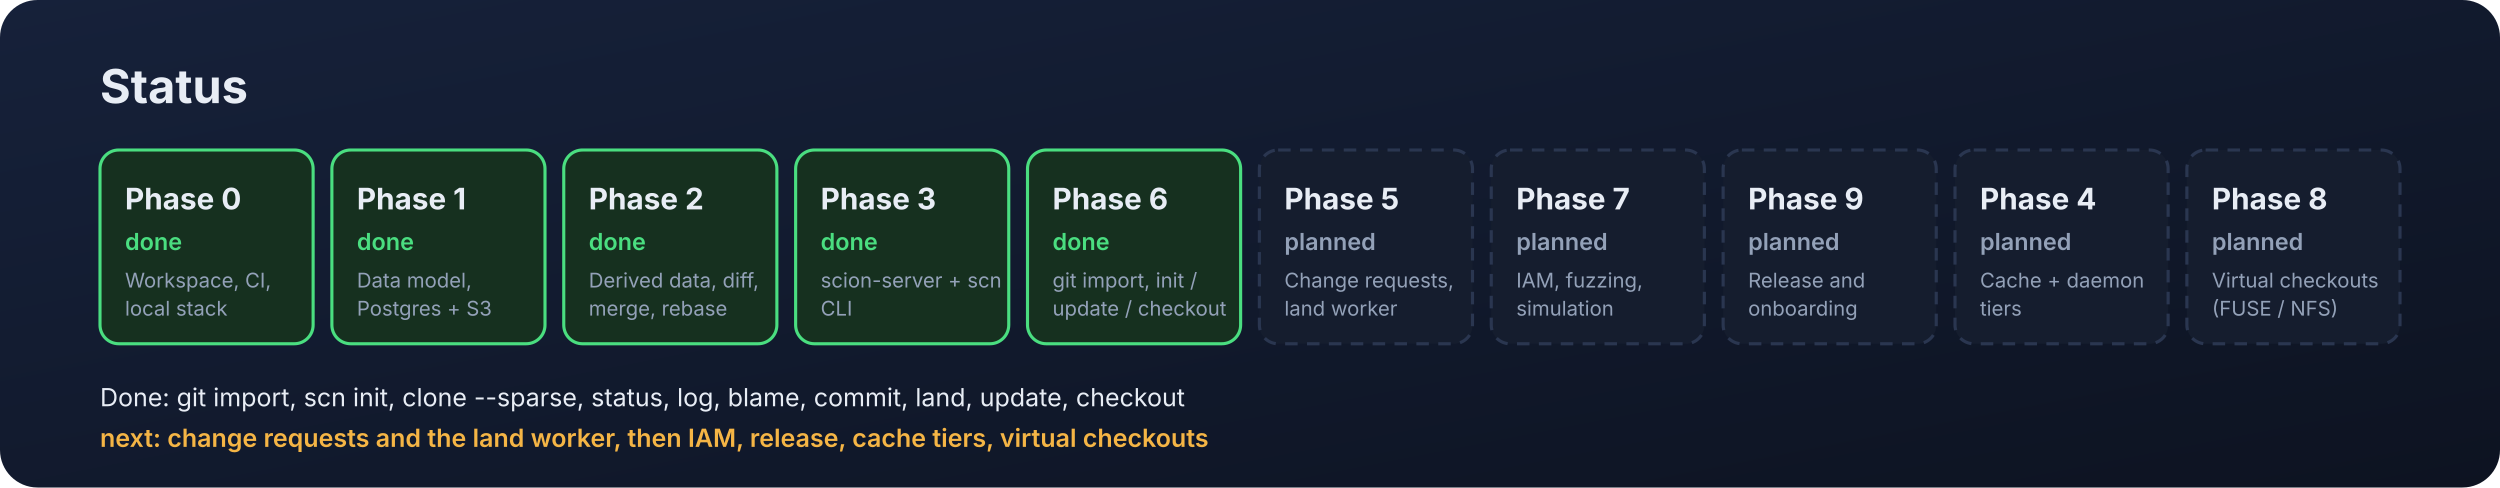
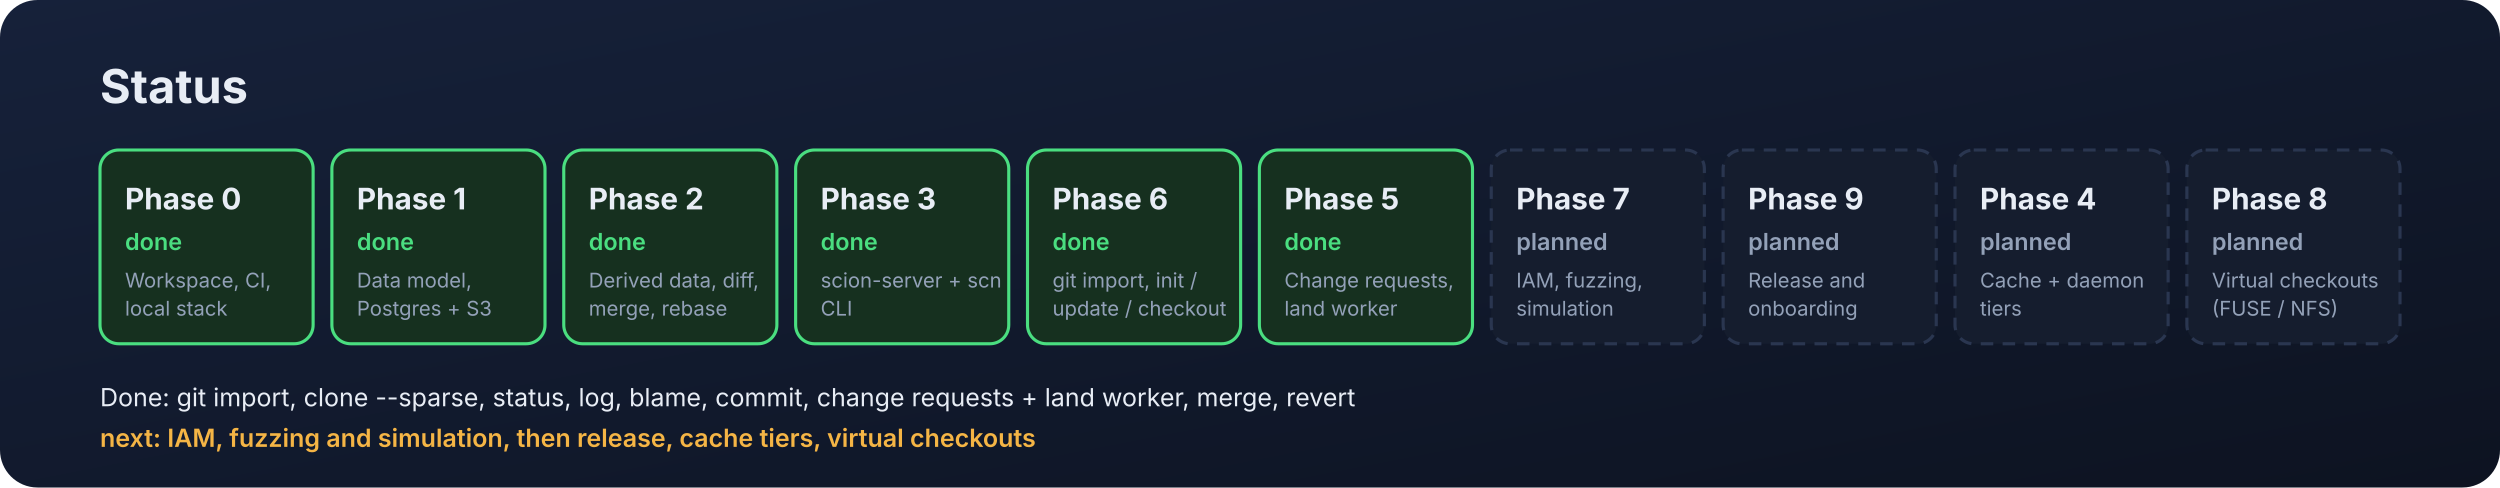
<svg xmlns="http://www.w3.org/2000/svg" width="1600" height="312" viewBox="0 0 1600 312" role="img" aria-label="Scion roadmap status by phase">
  <defs>
    <marker id="a-teal" viewBox="0 0 10 10" refX="9" refY="5" markerWidth="7" markerHeight="7" orient="auto-start-reverse">
      <path d="M0,0 L10,5 L0,10 z" fill="#2dd4bf" />
    </marker>
    <marker id="a-amber" viewBox="0 0 10 10" refX="9" refY="5" markerWidth="7" markerHeight="7" orient="auto-start-reverse">
      <path d="M0,0 L10,5 L0,10 z" fill="#f5b545" />
    </marker>
    <marker id="a-violet" viewBox="0 0 10 10" refX="9" refY="5" markerWidth="7" markerHeight="7" orient="auto-start-reverse">
      <path d="M0,0 L10,5 L0,10 z" fill="#a78bfa" />
    </marker>
    <marker id="a-muted" viewBox="0 0 10 10" refX="9" refY="5" markerWidth="7" markerHeight="7" orient="auto-start-reverse">
      <path d="M0,0 L10,5 L0,10 z" fill="#93a1b8" />
    </marker>
    <linearGradient id="glow" x1="0" y1="0" x2="1" y2="1">
      <stop offset="0" stop-color="#16213a" />
      <stop offset="1" stop-color="#0d1321" />
    </linearGradient>
  </defs>
  <rect x="0" y="0" width="1600" height="312" rx="24" fill="url(#glow)" />
  <text x="64" y="66" font-family="Inter, 'Segoe UI', -apple-system, BlinkMacSystemFont, Helvetica, Arial, sans-serif" font-size="30" fill="#e8edf5" font-weight="700" text-anchor="start">Status</text>
  <rect x="64.0" y="96" width="136.4" height="124" rx="12" fill="#16301f" stroke="#4ade80" stroke-width="2" />
  <text x="80.0" y="134" font-family="Inter, 'Segoe UI', -apple-system, BlinkMacSystemFont, Helvetica, Arial, sans-serif" font-size="19" fill="#e8edf5" font-weight="700" text-anchor="start">Phase 0</text>
  <text x="80.0" y="160" font-family="Inter, 'Segoe UI', -apple-system, BlinkMacSystemFont, Helvetica, Arial, sans-serif" font-size="15" fill="#4ade80" font-weight="600" text-anchor="start">done</text>
  <text x="80.0" y="184" font-family="Inter, 'Segoe UI', -apple-system, BlinkMacSystemFont, Helvetica, Arial, sans-serif" font-size="13" fill="#93a1b8" font-weight="400" text-anchor="start">Workspace, CI,</text>
  <text x="80.0" y="202" font-family="Inter, 'Segoe UI', -apple-system, BlinkMacSystemFont, Helvetica, Arial, sans-serif" font-size="13" fill="#93a1b8" font-weight="400" text-anchor="start">local stack</text>
  <rect x="212.4" y="96" width="136.4" height="124" rx="12" fill="#16301f" stroke="#4ade80" stroke-width="2" />
  <text x="228.4" y="134" font-family="Inter, 'Segoe UI', -apple-system, BlinkMacSystemFont, Helvetica, Arial, sans-serif" font-size="19" fill="#e8edf5" font-weight="700" text-anchor="start">Phase 1</text>
  <text x="228.4" y="160" font-family="Inter, 'Segoe UI', -apple-system, BlinkMacSystemFont, Helvetica, Arial, sans-serif" font-size="15" fill="#4ade80" font-weight="600" text-anchor="start">done</text>
  <text x="228.4" y="184" font-family="Inter, 'Segoe UI', -apple-system, BlinkMacSystemFont, Helvetica, Arial, sans-serif" font-size="13" fill="#93a1b8" font-weight="400" text-anchor="start">Data model,</text>
  <text x="228.4" y="202" font-family="Inter, 'Segoe UI', -apple-system, BlinkMacSystemFont, Helvetica, Arial, sans-serif" font-size="13" fill="#93a1b8" font-weight="400" text-anchor="start">Postgres + S3</text>
  <rect x="360.8" y="96" width="136.4" height="124" rx="12" fill="#16301f" stroke="#4ade80" stroke-width="2" />
  <text x="376.8" y="134" font-family="Inter, 'Segoe UI', -apple-system, BlinkMacSystemFont, Helvetica, Arial, sans-serif" font-size="19" fill="#e8edf5" font-weight="700" text-anchor="start">Phase 2</text>
  <text x="376.8" y="160" font-family="Inter, 'Segoe UI', -apple-system, BlinkMacSystemFont, Helvetica, Arial, sans-serif" font-size="15" fill="#4ade80" font-weight="600" text-anchor="start">done</text>
  <text x="376.8" y="184" font-family="Inter, 'Segoe UI', -apple-system, BlinkMacSystemFont, Helvetica, Arial, sans-serif" font-size="13" fill="#93a1b8" font-weight="400" text-anchor="start">Derived data, diff,</text>
  <text x="376.8" y="202" font-family="Inter, 'Segoe UI', -apple-system, BlinkMacSystemFont, Helvetica, Arial, sans-serif" font-size="13" fill="#93a1b8" font-weight="400" text-anchor="start">merge, rebase</text>
  <rect x="509.2" y="96" width="136.4" height="124" rx="12" fill="#16301f" stroke="#4ade80" stroke-width="2" />
  <text x="525.2" y="134" font-family="Inter, 'Segoe UI', -apple-system, BlinkMacSystemFont, Helvetica, Arial, sans-serif" font-size="19" fill="#e8edf5" font-weight="700" text-anchor="start">Phase 3</text>
  <text x="525.2" y="160" font-family="Inter, 'Segoe UI', -apple-system, BlinkMacSystemFont, Helvetica, Arial, sans-serif" font-size="15" fill="#4ade80" font-weight="600" text-anchor="start">done</text>
  <text x="525.2" y="184" font-family="Inter, 'Segoe UI', -apple-system, BlinkMacSystemFont, Helvetica, Arial, sans-serif" font-size="13" fill="#93a1b8" font-weight="400" text-anchor="start">scion-server + scn</text>
  <text x="525.2" y="202" font-family="Inter, 'Segoe UI', -apple-system, BlinkMacSystemFont, Helvetica, Arial, sans-serif" font-size="13" fill="#93a1b8" font-weight="400" text-anchor="start">CLI</text>
  <rect x="657.6" y="96" width="136.4" height="124" rx="12" fill="#16301f" stroke="#4ade80" stroke-width="2" />
  <text x="673.6" y="134" font-family="Inter, 'Segoe UI', -apple-system, BlinkMacSystemFont, Helvetica, Arial, sans-serif" font-size="19" fill="#e8edf5" font-weight="700" text-anchor="start">Phase 6</text>
  <text x="673.6" y="160" font-family="Inter, 'Segoe UI', -apple-system, BlinkMacSystemFont, Helvetica, Arial, sans-serif" font-size="15" fill="#4ade80" font-weight="600" text-anchor="start">done</text>
  <text x="673.6" y="184" font-family="Inter, 'Segoe UI', -apple-system, BlinkMacSystemFont, Helvetica, Arial, sans-serif" font-size="13" fill="#93a1b8" font-weight="400" text-anchor="start">git import, init /</text>
  <text x="673.6" y="202" font-family="Inter, 'Segoe UI', -apple-system, BlinkMacSystemFont, Helvetica, Arial, sans-serif" font-size="13" fill="#93a1b8" font-weight="400" text-anchor="start">update / checkout</text>
-   <rect x="806.0" y="96" width="136.4" height="124" rx="12" fill="#151d2e" stroke="#2a3650" stroke-width="2" stroke-dasharray="8 6" />
+   <rect x="806.0" y="96" width="136.4" height="124" rx="12" fill="#16301f" stroke="#4ade80" stroke-width="2" />
  <text x="822.0" y="134" font-family="Inter, 'Segoe UI', -apple-system, BlinkMacSystemFont, Helvetica, Arial, sans-serif" font-size="19" fill="#e8edf5" font-weight="700" text-anchor="start">Phase 5</text>
-   <text x="822.0" y="160" font-family="Inter, 'Segoe UI', -apple-system, BlinkMacSystemFont, Helvetica, Arial, sans-serif" font-size="15" fill="#93a1b8" font-weight="600" text-anchor="start">planned</text>
+   <text x="822.0" y="160" font-family="Inter, 'Segoe UI', -apple-system, BlinkMacSystemFont, Helvetica, Arial, sans-serif" font-size="15" fill="#4ade80" font-weight="600" text-anchor="start">done</text>
  <text x="822.0" y="184" font-family="Inter, 'Segoe UI', -apple-system, BlinkMacSystemFont, Helvetica, Arial, sans-serif" font-size="13" fill="#93a1b8" font-weight="400" text-anchor="start">Change requests,</text>
  <text x="822.0" y="202" font-family="Inter, 'Segoe UI', -apple-system, BlinkMacSystemFont, Helvetica, Arial, sans-serif" font-size="13" fill="#93a1b8" font-weight="400" text-anchor="start">land worker</text>
  <rect x="954.4" y="96" width="136.4" height="124" rx="12" fill="#151d2e" stroke="#2a3650" stroke-width="2" stroke-dasharray="8 6" />
  <text x="970.4" y="134" font-family="Inter, 'Segoe UI', -apple-system, BlinkMacSystemFont, Helvetica, Arial, sans-serif" font-size="19" fill="#e8edf5" font-weight="700" text-anchor="start">Phase 7</text>
  <text x="970.4" y="160" font-family="Inter, 'Segoe UI', -apple-system, BlinkMacSystemFont, Helvetica, Arial, sans-serif" font-size="15" fill="#93a1b8" font-weight="600" text-anchor="start">planned</text>
  <text x="970.4" y="184" font-family="Inter, 'Segoe UI', -apple-system, BlinkMacSystemFont, Helvetica, Arial, sans-serif" font-size="13" fill="#93a1b8" font-weight="400" text-anchor="start">IAM, fuzzing,</text>
  <text x="970.4" y="202" font-family="Inter, 'Segoe UI', -apple-system, BlinkMacSystemFont, Helvetica, Arial, sans-serif" font-size="13" fill="#93a1b8" font-weight="400" text-anchor="start">simulation</text>
  <rect x="1102.8" y="96" width="136.4" height="124" rx="12" fill="#151d2e" stroke="#2a3650" stroke-width="2" stroke-dasharray="8 6" />
  <text x="1118.8" y="134" font-family="Inter, 'Segoe UI', -apple-system, BlinkMacSystemFont, Helvetica, Arial, sans-serif" font-size="19" fill="#e8edf5" font-weight="700" text-anchor="start">Phase 9</text>
  <text x="1118.8" y="160" font-family="Inter, 'Segoe UI', -apple-system, BlinkMacSystemFont, Helvetica, Arial, sans-serif" font-size="15" fill="#93a1b8" font-weight="600" text-anchor="start">planned</text>
  <text x="1118.8" y="184" font-family="Inter, 'Segoe UI', -apple-system, BlinkMacSystemFont, Helvetica, Arial, sans-serif" font-size="13" fill="#93a1b8" font-weight="400" text-anchor="start">Release and</text>
  <text x="1118.8" y="202" font-family="Inter, 'Segoe UI', -apple-system, BlinkMacSystemFont, Helvetica, Arial, sans-serif" font-size="13" fill="#93a1b8" font-weight="400" text-anchor="start">onboarding</text>
  <rect x="1251.2" y="96" width="136.4" height="124" rx="12" fill="#151d2e" stroke="#2a3650" stroke-width="2" stroke-dasharray="8 6" />
  <text x="1267.2" y="134" font-family="Inter, 'Segoe UI', -apple-system, BlinkMacSystemFont, Helvetica, Arial, sans-serif" font-size="19" fill="#e8edf5" font-weight="700" text-anchor="start">Phase 4</text>
  <text x="1267.2" y="160" font-family="Inter, 'Segoe UI', -apple-system, BlinkMacSystemFont, Helvetica, Arial, sans-serif" font-size="15" fill="#93a1b8" font-weight="600" text-anchor="start">planned</text>
  <text x="1267.2" y="184" font-family="Inter, 'Segoe UI', -apple-system, BlinkMacSystemFont, Helvetica, Arial, sans-serif" font-size="13" fill="#93a1b8" font-weight="400" text-anchor="start">Cache + daemon</text>
  <text x="1267.2" y="202" font-family="Inter, 'Segoe UI', -apple-system, BlinkMacSystemFont, Helvetica, Arial, sans-serif" font-size="13" fill="#93a1b8" font-weight="400" text-anchor="start">tiers</text>
  <rect x="1399.6" y="96" width="136.4" height="124" rx="12" fill="#151d2e" stroke="#2a3650" stroke-width="2" stroke-dasharray="8 6" />
  <text x="1415.6" y="134" font-family="Inter, 'Segoe UI', -apple-system, BlinkMacSystemFont, Helvetica, Arial, sans-serif" font-size="19" fill="#e8edf5" font-weight="700" text-anchor="start">Phase 8</text>
  <text x="1415.6" y="160" font-family="Inter, 'Segoe UI', -apple-system, BlinkMacSystemFont, Helvetica, Arial, sans-serif" font-size="15" fill="#93a1b8" font-weight="600" text-anchor="start">planned</text>
  <text x="1415.6" y="184" font-family="Inter, 'Segoe UI', -apple-system, BlinkMacSystemFont, Helvetica, Arial, sans-serif" font-size="13" fill="#93a1b8" font-weight="400" text-anchor="start">Virtual checkouts</text>
  <text x="1415.6" y="202" font-family="Inter, 'Segoe UI', -apple-system, BlinkMacSystemFont, Helvetica, Arial, sans-serif" font-size="13" fill="#93a1b8" font-weight="400" text-anchor="start">(FUSE / NFS)</text>
-   <text x="64" y="260" font-family="Inter, 'Segoe UI', -apple-system, BlinkMacSystemFont, Helvetica, Arial, sans-serif" font-size="16" fill="#e8edf5" font-weight="400" text-anchor="start">Done: git import, scn init, clone --sparse, status, log, blame, commit, land, update, checkout</text>
-   <text x="64" y="286" font-family="Inter, 'Segoe UI', -apple-system, BlinkMacSystemFont, Helvetica, Arial, sans-serif" font-size="16" fill="#f5b545" font-weight="600" text-anchor="start">next: change requests and the land worker, then IAM, release, cache tiers, virtual checkouts</text>
+   <text x="64" y="260" font-family="Inter, 'Segoe UI', -apple-system, BlinkMacSystemFont, Helvetica, Arial, sans-serif" font-size="16" fill="#e8edf5" font-weight="400" text-anchor="start">Done: git import, clone --sparse, status, log, blame, commit, change requests + land worker, merge, revert</text>
+   <text x="64" y="286" font-family="Inter, 'Segoe UI', -apple-system, BlinkMacSystemFont, Helvetica, Arial, sans-serif" font-size="16" fill="#f5b545" font-weight="600" text-anchor="start">next: IAM, fuzzing and simulation, then release, cache tiers, virtual checkouts</text>
</svg>
